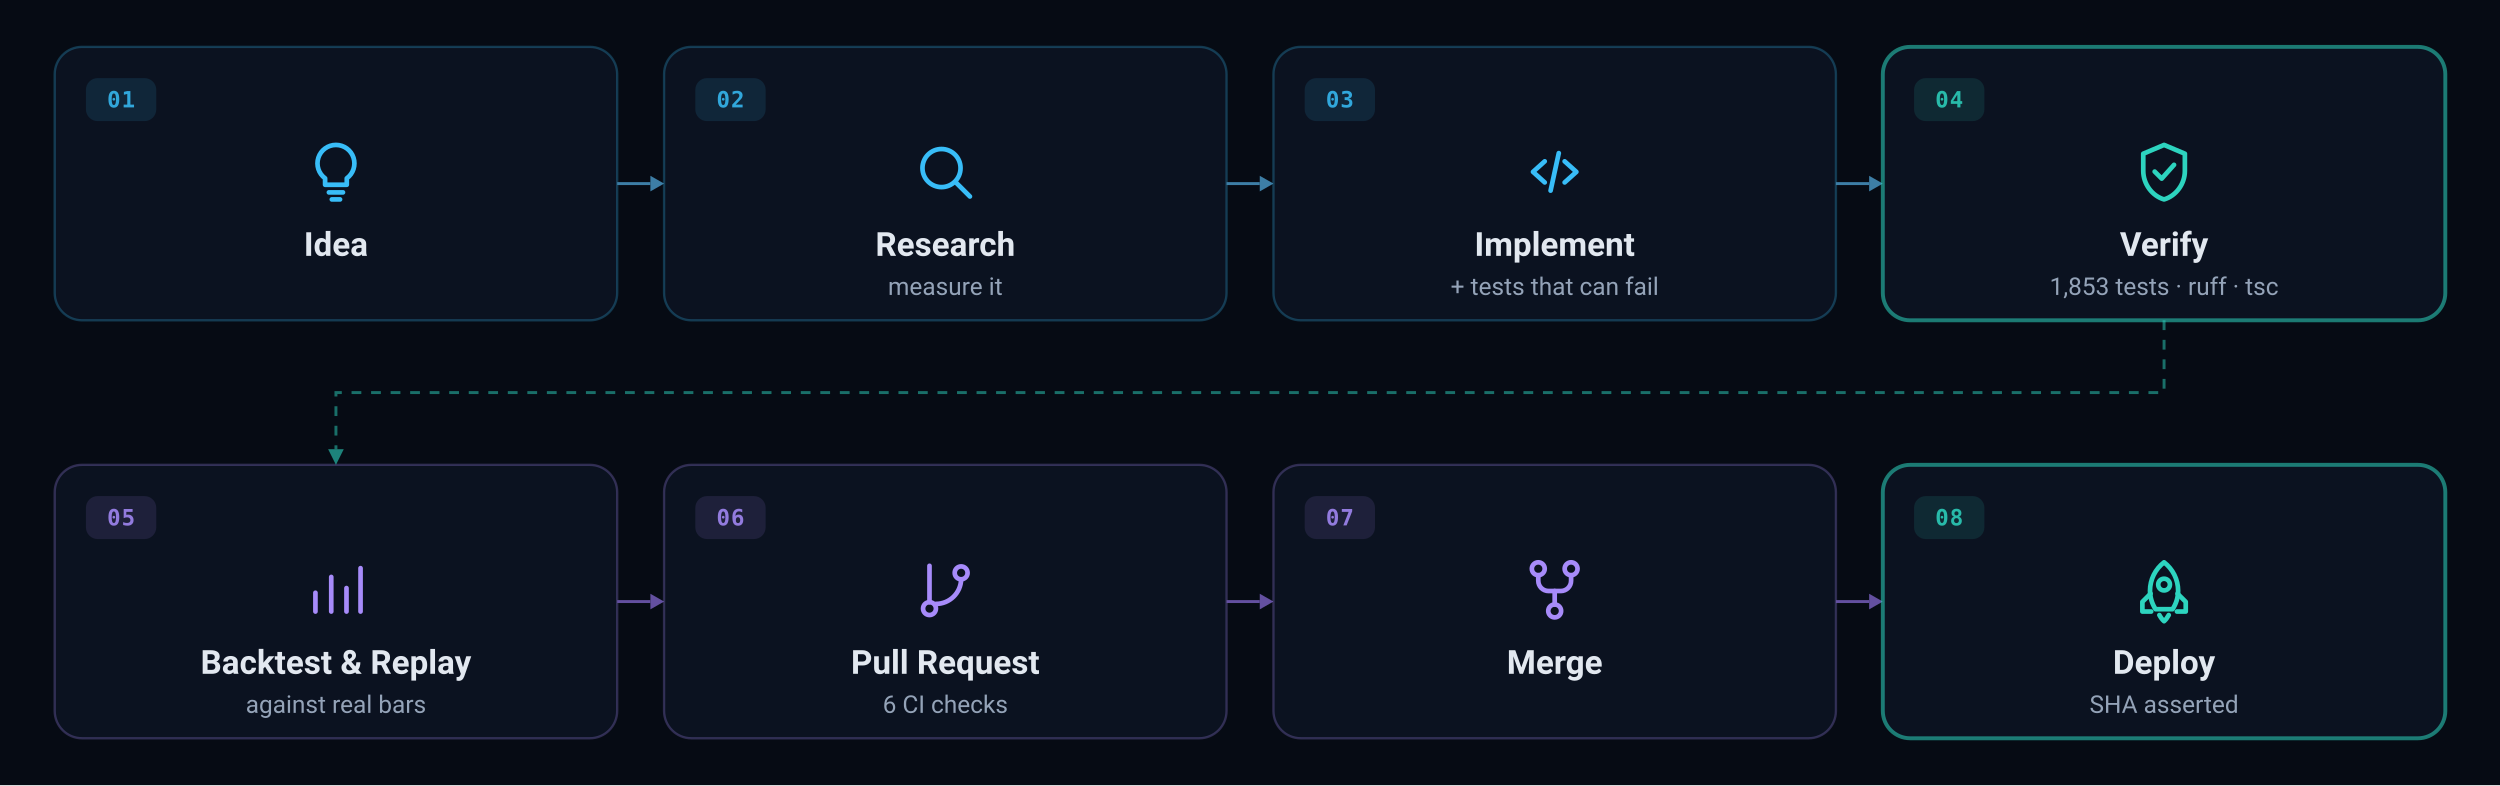
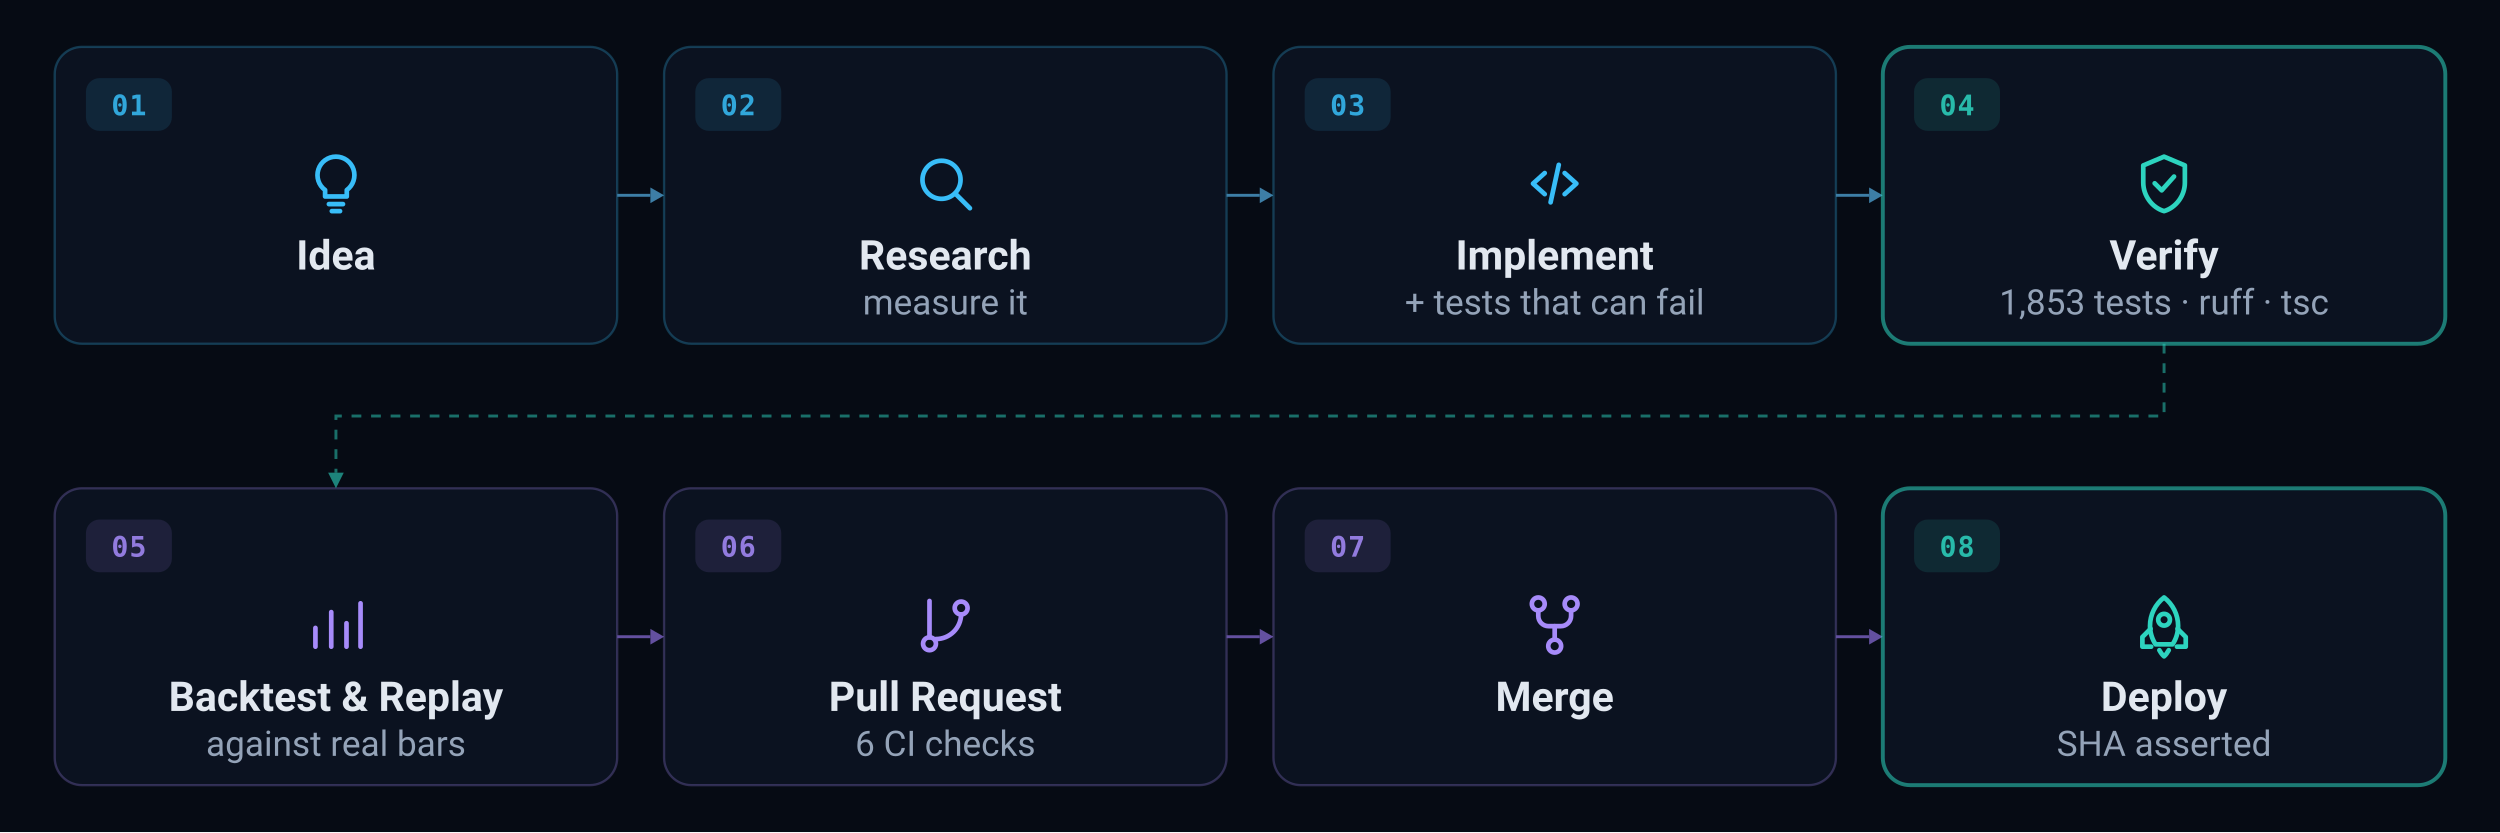
- <svg xmlns="http://www.w3.org/2000/svg" viewBox="0 0 1280 402" width="1280" height="402" role="img" aria-label="A change travels from idea through research, implementation, verification, backtest, pull request and merge to a deploy whose commit is asserted">
+ <svg xmlns="http://www.w3.org/2000/svg" viewBox="0 0 1280 426" width="1280" height="426" role="img" aria-label="A change travels from idea through research, implementation, verification, backtest, pull request and merge to a deploy whose commit is asserted">
  <rect width="100%" height="100%" fill="#060b14" />
-   <rect x="28" y="24" width="288" height="140" rx="14" fill="#0b1220" stroke="#38bdf8" stroke-opacity="0.26" stroke-width="1.2">
+   <rect x="28" y="24" width="288" height="152" rx="14" fill="#0b1220" stroke="#38bdf8" stroke-opacity="0.26" stroke-width="1.2">
    <animate attributeName="stroke-opacity" values="0.26;0.95;0.26;0.26" keyTimes="0;0.04;0.22;1" begin="0.00s" dur="8.00s" repeatCount="indefinite" />
  </rect>
-   <rect x="44" y="40" width="36" height="22" rx="6" fill="#38bdf8" fill-opacity=".12" />
-   <text x="62" y="55" text-anchor="middle" font-family="ui-monospace,SFMono-Regular,Menlo,Consolas,monospace" font-size="11.5" font-weight="700" letter-spacing=".5" fill="#38bdf8" fill-opacity=".85">01</text>
-   <g transform="translate(154.0 70.0) scale(1.500)" fill="none" stroke="#38bdf8" stroke-width="1.6" stroke-linecap="round" stroke-linejoin="round">
+   <rect x="44" y="40" width="44" height="27" rx="7" fill="#38bdf8" fill-opacity=".12" />
+   <text x="66" y="59" text-anchor="middle" font-family="ui-monospace,SFMono-Regular,Menlo,Consolas,monospace" font-size="14.5" font-weight="700" letter-spacing=".5" fill="#38bdf8" fill-opacity=".85">01</text>
+   <g transform="translate(154.0 76.0) scale(1.500)" fill="none" stroke="#38bdf8" stroke-width="1.6" stroke-linecap="round" stroke-linejoin="round">
    <path d="M12 2.8a6.3 6.3 0 0 0-3.7 11.4v2.2h7.4v-2.2A6.3 6.3 0 0 0 12 2.8z" />
    <path d="M9.6 19h4.8" />
    <path d="M10.6 21.4h2.8" />
  </g>
-   <text x="172" y="131" text-anchor="middle" font-family="ui-sans-serif,-apple-system,BlinkMacSystemFont,'Segoe UI',Roboto,Helvetica,Arial,sans-serif" font-size="17" font-weight="700" fill="#e2e8f0">Idea</text>
-   <path d="M 316 94 H 333" stroke="#3d7ea6" stroke-width="1.5" fill="none" />
-   <path d="M 333 90 L 340 94 L 333 98 Z" fill="#3d7ea6" />
-   <rect x="340" y="24" width="288" height="140" rx="14" fill="#0b1220" stroke="#38bdf8" stroke-opacity="0.26" stroke-width="1.2">
+   <text x="172" y="138" text-anchor="middle" font-family="ui-sans-serif,-apple-system,BlinkMacSystemFont,'Segoe UI',Roboto,Helvetica,Arial,sans-serif" font-size="21" font-weight="700" fill="#e2e8f0">Idea</text>
+   <path d="M 316 100 H 333" stroke="#3d7ea6" stroke-width="1.5" fill="none" />
+   <path d="M 333 96 L 340 100 L 333 104 Z" fill="#3d7ea6" />
+   <rect x="340" y="24" width="288" height="152" rx="14" fill="#0b1220" stroke="#38bdf8" stroke-opacity="0.26" stroke-width="1.2">
    <animate attributeName="stroke-opacity" values="0.26;0.95;0.26;0.26" keyTimes="0;0.04;0.22;1" begin="1.00s" dur="8.00s" repeatCount="indefinite" />
  </rect>
-   <rect x="356" y="40" width="36" height="22" rx="6" fill="#38bdf8" fill-opacity=".12" />
-   <text x="374" y="55" text-anchor="middle" font-family="ui-monospace,SFMono-Regular,Menlo,Consolas,monospace" font-size="11.5" font-weight="700" letter-spacing=".5" fill="#38bdf8" fill-opacity=".85">02</text>
-   <g transform="translate(466.0 70.0) scale(1.500)" fill="none" stroke="#38bdf8" stroke-width="1.6" stroke-linecap="round" stroke-linejoin="round">
+   <rect x="356" y="40" width="44" height="27" rx="7" fill="#38bdf8" fill-opacity=".12" />
+   <text x="378" y="59" text-anchor="middle" font-family="ui-monospace,SFMono-Regular,Menlo,Consolas,monospace" font-size="14.5" font-weight="700" letter-spacing=".5" fill="#38bdf8" fill-opacity=".85">02</text>
+   <g transform="translate(466.0 76.0) scale(1.500)" fill="none" stroke="#38bdf8" stroke-width="1.6" stroke-linecap="round" stroke-linejoin="round">
    <circle cx="10.7" cy="10.7" r="6.5" />
    <path d="M15.4 15.4 20.4 20.4" />
  </g>
-   <text x="484" y="131" text-anchor="middle" font-family="ui-sans-serif,-apple-system,BlinkMacSystemFont,'Segoe UI',Roboto,Helvetica,Arial,sans-serif" font-size="17" font-weight="700" fill="#e2e8f0">Research</text>
-   <text x="484" y="151" text-anchor="middle" font-family="ui-sans-serif,-apple-system,BlinkMacSystemFont,'Segoe UI',Roboto,Helvetica,Arial,sans-serif" font-size="12.5" fill="#94a3b8">measure it</text>
-   <path d="M 628 94 H 645" stroke="#3d7ea6" stroke-width="1.5" fill="none" />
-   <path d="M 645 90 L 652 94 L 645 98 Z" fill="#3d7ea6" />
-   <rect x="652" y="24" width="288" height="140" rx="14" fill="#0b1220" stroke="#38bdf8" stroke-opacity="0.26" stroke-width="1.2">
+   <text x="484" y="138" text-anchor="middle" font-family="ui-sans-serif,-apple-system,BlinkMacSystemFont,'Segoe UI',Roboto,Helvetica,Arial,sans-serif" font-size="21" font-weight="700" fill="#e2e8f0">Research</text>
+   <text x="484" y="161" text-anchor="middle" font-family="ui-sans-serif,-apple-system,BlinkMacSystemFont,'Segoe UI',Roboto,Helvetica,Arial,sans-serif" font-size="18" fill="#94a3b8">measure it</text>
+   <path d="M 628 100 H 645" stroke="#3d7ea6" stroke-width="1.5" fill="none" />
+   <path d="M 645 96 L 652 100 L 645 104 Z" fill="#3d7ea6" />
+   <rect x="652" y="24" width="288" height="152" rx="14" fill="#0b1220" stroke="#38bdf8" stroke-opacity="0.26" stroke-width="1.2">
    <animate attributeName="stroke-opacity" values="0.26;0.95;0.26;0.26" keyTimes="0;0.04;0.22;1" begin="2.00s" dur="8.00s" repeatCount="indefinite" />
  </rect>
-   <rect x="668" y="40" width="36" height="22" rx="6" fill="#38bdf8" fill-opacity=".12" />
-   <text x="686" y="55" text-anchor="middle" font-family="ui-monospace,SFMono-Regular,Menlo,Consolas,monospace" font-size="11.5" font-weight="700" letter-spacing=".5" fill="#38bdf8" fill-opacity=".85">03</text>
-   <g transform="translate(778.0 70.0) scale(1.500)" fill="none" stroke="#38bdf8" stroke-width="1.6" stroke-linecap="round" stroke-linejoin="round">
+   <rect x="668" y="40" width="44" height="27" rx="7" fill="#38bdf8" fill-opacity=".12" />
+   <text x="690" y="59" text-anchor="middle" font-family="ui-monospace,SFMono-Regular,Menlo,Consolas,monospace" font-size="14.5" font-weight="700" letter-spacing=".5" fill="#38bdf8" fill-opacity=".85">03</text>
+   <g transform="translate(778.0 76.0) scale(1.500)" fill="none" stroke="#38bdf8" stroke-width="1.6" stroke-linecap="round" stroke-linejoin="round">
    <path d="M8.6 8.4 4.6 12l4 3.6" />
    <path d="M15.4 8.4 19.4 12l-4 3.6" />
    <path d="M13.4 5.6 10.6 18.4" />
  </g>
-   <text x="796" y="131" text-anchor="middle" font-family="ui-sans-serif,-apple-system,BlinkMacSystemFont,'Segoe UI',Roboto,Helvetica,Arial,sans-serif" font-size="17" font-weight="700" fill="#e2e8f0">Implement</text>
-   <text x="796" y="151" text-anchor="middle" font-family="ui-sans-serif,-apple-system,BlinkMacSystemFont,'Segoe UI',Roboto,Helvetica,Arial,sans-serif" font-size="12.5" fill="#94a3b8">+ tests that can fail</text>
-   <path d="M 940 94 H 957" stroke="#3d7ea6" stroke-width="1.5" fill="none" />
-   <path d="M 957 90 L 964 94 L 957 98 Z" fill="#3d7ea6" />
-   <rect x="964" y="24" width="288" height="140" rx="14" fill="#0b1220" stroke="#2dd4bf" stroke-opacity="0.55" stroke-width="2">
+   <text x="796" y="138" text-anchor="middle" font-family="ui-sans-serif,-apple-system,BlinkMacSystemFont,'Segoe UI',Roboto,Helvetica,Arial,sans-serif" font-size="21" font-weight="700" fill="#e2e8f0">Implement</text>
+   <text x="796" y="161" text-anchor="middle" font-family="ui-sans-serif,-apple-system,BlinkMacSystemFont,'Segoe UI',Roboto,Helvetica,Arial,sans-serif" font-size="18" fill="#94a3b8">+ tests that can fail</text>
+   <path d="M 940 100 H 957" stroke="#3d7ea6" stroke-width="1.5" fill="none" />
+   <path d="M 957 96 L 964 100 L 957 104 Z" fill="#3d7ea6" />
+   <rect x="964" y="24" width="288" height="152" rx="14" fill="#0b1220" stroke="#2dd4bf" stroke-opacity="0.55" stroke-width="2">
    <animate attributeName="stroke-opacity" values="0.55;0.95;0.55;0.55" keyTimes="0;0.04;0.22;1" begin="3.00s" dur="8.00s" repeatCount="indefinite" />
  </rect>
-   <rect x="980" y="40" width="36" height="22" rx="6" fill="#2dd4bf" fill-opacity=".12" />
-   <text x="998" y="55" text-anchor="middle" font-family="ui-monospace,SFMono-Regular,Menlo,Consolas,monospace" font-size="11.5" font-weight="700" letter-spacing=".5" fill="#2dd4bf" fill-opacity=".85">04</text>
-   <g transform="translate(1090.0 70.0) scale(1.500)" fill="none" stroke="#2dd4bf" stroke-width="1.6" stroke-linecap="round" stroke-linejoin="round">
+   <rect x="980" y="40" width="44" height="27" rx="7" fill="#2dd4bf" fill-opacity=".12" />
+   <text x="1002" y="59" text-anchor="middle" font-family="ui-monospace,SFMono-Regular,Menlo,Consolas,monospace" font-size="14.5" font-weight="700" letter-spacing=".5" fill="#2dd4bf" fill-opacity=".85">04</text>
+   <g transform="translate(1090.0 76.0) scale(1.500)" fill="none" stroke="#2dd4bf" stroke-width="1.6" stroke-linecap="round" stroke-linejoin="round">
    <path d="M12 2.8 4.9 5.8v5.9c0 4.4 3 8.5 7.1 9.7 4.1-1.2 7.1-5.3 7.1-9.7V5.8z" />
    <path d="m8.8 11.9 2.4 2.4 4.2-4.7" />
  </g>
-   <text x="1108" y="131" text-anchor="middle" font-family="ui-sans-serif,-apple-system,BlinkMacSystemFont,'Segoe UI',Roboto,Helvetica,Arial,sans-serif" font-size="17" font-weight="700" fill="#e2e8f0">Verify</text>
-   <text x="1108" y="151" text-anchor="middle" font-family="ui-sans-serif,-apple-system,BlinkMacSystemFont,'Segoe UI',Roboto,Helvetica,Arial,sans-serif" font-size="12.5" fill="#94a3b8">1,853 tests · ruff · tsc</text>
-   <rect x="28" y="238" width="288" height="140" rx="14" fill="#0b1220" stroke="#a78bfa" stroke-opacity="0.26" stroke-width="1.2">
+   <text x="1108" y="138" text-anchor="middle" font-family="ui-sans-serif,-apple-system,BlinkMacSystemFont,'Segoe UI',Roboto,Helvetica,Arial,sans-serif" font-size="21" font-weight="700" fill="#e2e8f0">Verify</text>
+   <text x="1108" y="161" text-anchor="middle" font-family="ui-sans-serif,-apple-system,BlinkMacSystemFont,'Segoe UI',Roboto,Helvetica,Arial,sans-serif" font-size="18" fill="#94a3b8">1,853 tests · ruff · tsc</text>
+   <rect x="28" y="250" width="288" height="152" rx="14" fill="#0b1220" stroke="#a78bfa" stroke-opacity="0.26" stroke-width="1.2">
    <animate attributeName="stroke-opacity" values="0.26;0.95;0.26;0.26" keyTimes="0;0.04;0.22;1" begin="4.00s" dur="8.00s" repeatCount="indefinite" />
  </rect>
-   <rect x="44" y="254" width="36" height="22" rx="6" fill="#a78bfa" fill-opacity=".12" />
-   <text x="62" y="269" text-anchor="middle" font-family="ui-monospace,SFMono-Regular,Menlo,Consolas,monospace" font-size="11.5" font-weight="700" letter-spacing=".5" fill="#a78bfa" fill-opacity=".85">05</text>
-   <g transform="translate(154.0 284.0) scale(1.500)" fill="none" stroke="#a78bfa" stroke-width="1.6" stroke-linecap="round" stroke-linejoin="round">
+   <rect x="44" y="266" width="44" height="27" rx="7" fill="#a78bfa" fill-opacity=".12" />
+   <text x="66" y="285" text-anchor="middle" font-family="ui-monospace,SFMono-Regular,Menlo,Consolas,monospace" font-size="14.5" font-weight="700" letter-spacing=".5" fill="#a78bfa" fill-opacity=".85">05</text>
+   <g transform="translate(154.0 302.0) scale(1.500)" fill="none" stroke="#a78bfa" stroke-width="1.6" stroke-linecap="round" stroke-linejoin="round">
    <path d="M5 19.4V13M10.4 19.4V7.6M15.6 19.4v-8M20.4 19.4V4.6" />
  </g>
-   <text x="172" y="345" text-anchor="middle" font-family="ui-sans-serif,-apple-system,BlinkMacSystemFont,'Segoe UI',Roboto,Helvetica,Arial,sans-serif" font-size="17" font-weight="700" fill="#e2e8f0">Backtest &amp; Replay</text>
-   <text x="172" y="365" text-anchor="middle" font-family="ui-sans-serif,-apple-system,BlinkMacSystemFont,'Segoe UI',Roboto,Helvetica,Arial,sans-serif" font-size="12.5" fill="#94a3b8">against real bars</text>
-   <path d="M 316 308 H 333" stroke="#6350a0" stroke-width="1.5" fill="none" />
-   <path d="M 333 304 L 340 308 L 333 312 Z" fill="#6350a0" />
-   <rect x="340" y="238" width="288" height="140" rx="14" fill="#0b1220" stroke="#a78bfa" stroke-opacity="0.26" stroke-width="1.2">
+   <text x="172" y="364" text-anchor="middle" font-family="ui-sans-serif,-apple-system,BlinkMacSystemFont,'Segoe UI',Roboto,Helvetica,Arial,sans-serif" font-size="21" font-weight="700" fill="#e2e8f0">Backtest &amp; Replay</text>
+   <text x="172" y="387" text-anchor="middle" font-family="ui-sans-serif,-apple-system,BlinkMacSystemFont,'Segoe UI',Roboto,Helvetica,Arial,sans-serif" font-size="18" fill="#94a3b8">against real bars</text>
+   <path d="M 316 326 H 333" stroke="#6350a0" stroke-width="1.5" fill="none" />
+   <path d="M 333 322 L 340 326 L 333 330 Z" fill="#6350a0" />
+   <rect x="340" y="250" width="288" height="152" rx="14" fill="#0b1220" stroke="#a78bfa" stroke-opacity="0.26" stroke-width="1.2">
    <animate attributeName="stroke-opacity" values="0.26;0.95;0.26;0.26" keyTimes="0;0.04;0.22;1" begin="5.00s" dur="8.00s" repeatCount="indefinite" />
  </rect>
-   <rect x="356" y="254" width="36" height="22" rx="6" fill="#a78bfa" fill-opacity=".12" />
-   <text x="374" y="269" text-anchor="middle" font-family="ui-monospace,SFMono-Regular,Menlo,Consolas,monospace" font-size="11.5" font-weight="700" letter-spacing=".5" fill="#a78bfa" fill-opacity=".85">06</text>
-   <g transform="translate(466.0 284.0) scale(1.500)" fill="none" stroke="#a78bfa" stroke-width="1.6" stroke-linecap="round" stroke-linejoin="round">
+   <rect x="356" y="266" width="44" height="27" rx="7" fill="#a78bfa" fill-opacity=".12" />
+   <text x="378" y="285" text-anchor="middle" font-family="ui-monospace,SFMono-Regular,Menlo,Consolas,monospace" font-size="14.5" font-weight="700" letter-spacing=".5" fill="#a78bfa" fill-opacity=".85">06</text>
+   <g transform="translate(466.0 302.0) scale(1.500)" fill="none" stroke="#a78bfa" stroke-width="1.6" stroke-linecap="round" stroke-linejoin="round">
    <path d="M6.6 3.8v12.4" />
    <circle cx="17.4" cy="6.2" r="2.2" />
    <circle cx="6.6" cy="18.4" r="2.2" />
    <path d="M17.4 8.4a8.6 8.6 0 0 1-8.6 8.4" />
  </g>
-   <text x="484" y="345" text-anchor="middle" font-family="ui-sans-serif,-apple-system,BlinkMacSystemFont,'Segoe UI',Roboto,Helvetica,Arial,sans-serif" font-size="17" font-weight="700" fill="#e2e8f0">Pull Request</text>
-   <text x="484" y="365" text-anchor="middle" font-family="ui-sans-serif,-apple-system,BlinkMacSystemFont,'Segoe UI',Roboto,Helvetica,Arial,sans-serif" font-size="12.5" fill="#94a3b8">6 CI checks</text>
-   <path d="M 628 308 H 645" stroke="#6350a0" stroke-width="1.5" fill="none" />
-   <path d="M 645 304 L 652 308 L 645 312 Z" fill="#6350a0" />
-   <rect x="652" y="238" width="288" height="140" rx="14" fill="#0b1220" stroke="#a78bfa" stroke-opacity="0.26" stroke-width="1.2">
+   <text x="484" y="364" text-anchor="middle" font-family="ui-sans-serif,-apple-system,BlinkMacSystemFont,'Segoe UI',Roboto,Helvetica,Arial,sans-serif" font-size="21" font-weight="700" fill="#e2e8f0">Pull Request</text>
+   <text x="484" y="387" text-anchor="middle" font-family="ui-sans-serif,-apple-system,BlinkMacSystemFont,'Segoe UI',Roboto,Helvetica,Arial,sans-serif" font-size="18" fill="#94a3b8">6 CI checks</text>
+   <path d="M 628 326 H 645" stroke="#6350a0" stroke-width="1.5" fill="none" />
+   <path d="M 645 322 L 652 326 L 645 330 Z" fill="#6350a0" />
+   <rect x="652" y="250" width="288" height="152" rx="14" fill="#0b1220" stroke="#a78bfa" stroke-opacity="0.26" stroke-width="1.2">
    <animate attributeName="stroke-opacity" values="0.26;0.95;0.26;0.26" keyTimes="0;0.04;0.22;1" begin="6.00s" dur="8.00s" repeatCount="indefinite" />
  </rect>
-   <rect x="668" y="254" width="36" height="22" rx="6" fill="#a78bfa" fill-opacity=".12" />
-   <text x="686" y="269" text-anchor="middle" font-family="ui-monospace,SFMono-Regular,Menlo,Consolas,monospace" font-size="11.5" font-weight="700" letter-spacing=".5" fill="#a78bfa" fill-opacity=".85">07</text>
-   <g transform="translate(778.0 284.0) scale(1.500)" fill="none" stroke="#a78bfa" stroke-width="1.6" stroke-linecap="round" stroke-linejoin="round">
+   <rect x="668" y="266" width="44" height="27" rx="7" fill="#a78bfa" fill-opacity=".12" />
+   <text x="690" y="285" text-anchor="middle" font-family="ui-monospace,SFMono-Regular,Menlo,Consolas,monospace" font-size="14.5" font-weight="700" letter-spacing=".5" fill="#a78bfa" fill-opacity=".85">07</text>
+   <g transform="translate(778.0 302.0) scale(1.500)" fill="none" stroke="#a78bfa" stroke-width="1.6" stroke-linecap="round" stroke-linejoin="round">
    <circle cx="6.4" cy="4.8" r="2.2" />
    <circle cx="17.6" cy="4.8" r="2.2" />
    <circle cx="12" cy="19.2" r="2.2" />
    <path d="M6.4 7v1.9a3.5 3.5 0 0 0 3.5 3.5h4.2a3.5 3.5 0 0 0 3.5-3.5V7" />
    <path d="M12 12.4v4.6" />
  </g>
-   <text x="796" y="345" text-anchor="middle" font-family="ui-sans-serif,-apple-system,BlinkMacSystemFont,'Segoe UI',Roboto,Helvetica,Arial,sans-serif" font-size="17" font-weight="700" fill="#e2e8f0">Merge</text>
-   <path d="M 940 308 H 957" stroke="#6350a0" stroke-width="1.5" fill="none" />
-   <path d="M 957 304 L 964 308 L 957 312 Z" fill="#6350a0" />
-   <rect x="964" y="238" width="288" height="140" rx="14" fill="#0b1220" stroke="#2dd4bf" stroke-opacity="0.55" stroke-width="2">
+   <text x="796" y="364" text-anchor="middle" font-family="ui-sans-serif,-apple-system,BlinkMacSystemFont,'Segoe UI',Roboto,Helvetica,Arial,sans-serif" font-size="21" font-weight="700" fill="#e2e8f0">Merge</text>
+   <path d="M 940 326 H 957" stroke="#6350a0" stroke-width="1.5" fill="none" />
+   <path d="M 957 322 L 964 326 L 957 330 Z" fill="#6350a0" />
+   <rect x="964" y="250" width="288" height="152" rx="14" fill="#0b1220" stroke="#2dd4bf" stroke-opacity="0.55" stroke-width="2">
    <animate attributeName="stroke-opacity" values="0.55;0.95;0.55;0.55" keyTimes="0;0.04;0.22;1" begin="7.00s" dur="8.00s" repeatCount="indefinite" />
  </rect>
-   <rect x="980" y="254" width="36" height="22" rx="6" fill="#2dd4bf" fill-opacity=".12" />
-   <text x="998" y="269" text-anchor="middle" font-family="ui-monospace,SFMono-Regular,Menlo,Consolas,monospace" font-size="11.5" font-weight="700" letter-spacing=".5" fill="#2dd4bf" fill-opacity=".85">08</text>
-   <g transform="translate(1090.0 284.0) scale(1.500)" fill="none" stroke="#2dd4bf" stroke-width="1.6" stroke-linecap="round" stroke-linejoin="round">
+   <rect x="980" y="266" width="44" height="27" rx="7" fill="#2dd4bf" fill-opacity=".12" />
+   <text x="1002" y="285" text-anchor="middle" font-family="ui-monospace,SFMono-Regular,Menlo,Consolas,monospace" font-size="14.5" font-weight="700" letter-spacing=".5" fill="#2dd4bf" fill-opacity=".85">08</text>
+   <g transform="translate(1090.0 302.0) scale(1.500)" fill="none" stroke="#2dd4bf" stroke-width="1.6" stroke-linecap="round" stroke-linejoin="round">
    <path d="M12 2.6c3 2.3 4.8 5.9 4.8 9.7 0 2.3-.7 4.5-1.9 6.3H9.1a11.7 11.7 0 0 1-1.9-6.3c0-3.8 1.8-7.4 4.8-9.7z" />
    <circle cx="12" cy="10.2" r="2" />
    <path d="M7.4 13.3 4.6 16.1v3.3h3" />
    <path d="M16.6 13.3l2.8 2.8v3.3h-3" />
    <path d="M10.4 20.6c.5.9 1 1.6 1.6 2.1.6-.5 1.1-1.2 1.6-2.1" />
  </g>
-   <text x="1108" y="345" text-anchor="middle" font-family="ui-sans-serif,-apple-system,BlinkMacSystemFont,'Segoe UI',Roboto,Helvetica,Arial,sans-serif" font-size="17" font-weight="700" fill="#e2e8f0">Deploy</text>
-   <text x="1108" y="365" text-anchor="middle" font-family="ui-sans-serif,-apple-system,BlinkMacSystemFont,'Segoe UI',Roboto,Helvetica,Arial,sans-serif" font-size="12.5" fill="#94a3b8">SHA asserted</text>
-   <path d="M 1108 164 V 201 H 172 V 230" fill="none" stroke="#2dd4bf" stroke-opacity=".5" stroke-width="1.5" stroke-dasharray="5 5" />
-   <path d="M 168 230 L 172 238 L 176 230 Z" fill="#2dd4bf" fill-opacity=".6" />
+   <text x="1108" y="364" text-anchor="middle" font-family="ui-sans-serif,-apple-system,BlinkMacSystemFont,'Segoe UI',Roboto,Helvetica,Arial,sans-serif" font-size="21" font-weight="700" fill="#e2e8f0">Deploy</text>
+   <text x="1108" y="387" text-anchor="middle" font-family="ui-sans-serif,-apple-system,BlinkMacSystemFont,'Segoe UI',Roboto,Helvetica,Arial,sans-serif" font-size="18" fill="#94a3b8">SHA asserted</text>
+   <path d="M 1108 176 V 213 H 172 V 242" fill="none" stroke="#2dd4bf" stroke-opacity=".5" stroke-width="1.5" stroke-dasharray="5 5" />
+   <path d="M 168 242 L 172 250 L 176 242 Z" fill="#2dd4bf" fill-opacity=".6" />
  <circle r="3.4" fill="#2dd4bf" opacity="0">
    <animate attributeName="opacity" values="0;1;1;0" keyTimes="0;0.04;0.90;1" begin="0.00s" dur="8.00s" repeatCount="indefinite" />
-     <animate attributeName="cx" values="172;484;796;1108;1108;172;172;484;796;1108" keyTimes="0.000;0.103;0.206;0.310;0.345;0.655;0.690;0.794;0.897;1.000" begin="0.00s" dur="8.00s" repeatCount="indefinite" />
-     <animate attributeName="cy" values="94;94;94;94;201;201;308;308;308;308" keyTimes="0.000;0.103;0.206;0.310;0.345;0.655;0.690;0.794;0.897;1.000" begin="0.00s" dur="8.00s" repeatCount="indefinite" />
+     <animate attributeName="cx" values="172;484;796;1108;1108;172;172;484;796;1108" keyTimes="0.000;0.103;0.206;0.309;0.346;0.654;0.691;0.794;0.897;1.000" begin="0.00s" dur="8.00s" repeatCount="indefinite" />
+     <animate attributeName="cy" values="100;100;100;100;213;213;326;326;326;326" keyTimes="0.000;0.103;0.206;0.309;0.346;0.654;0.691;0.794;0.897;1.000" begin="0.00s" dur="8.00s" repeatCount="indefinite" />
  </circle>
</svg>
